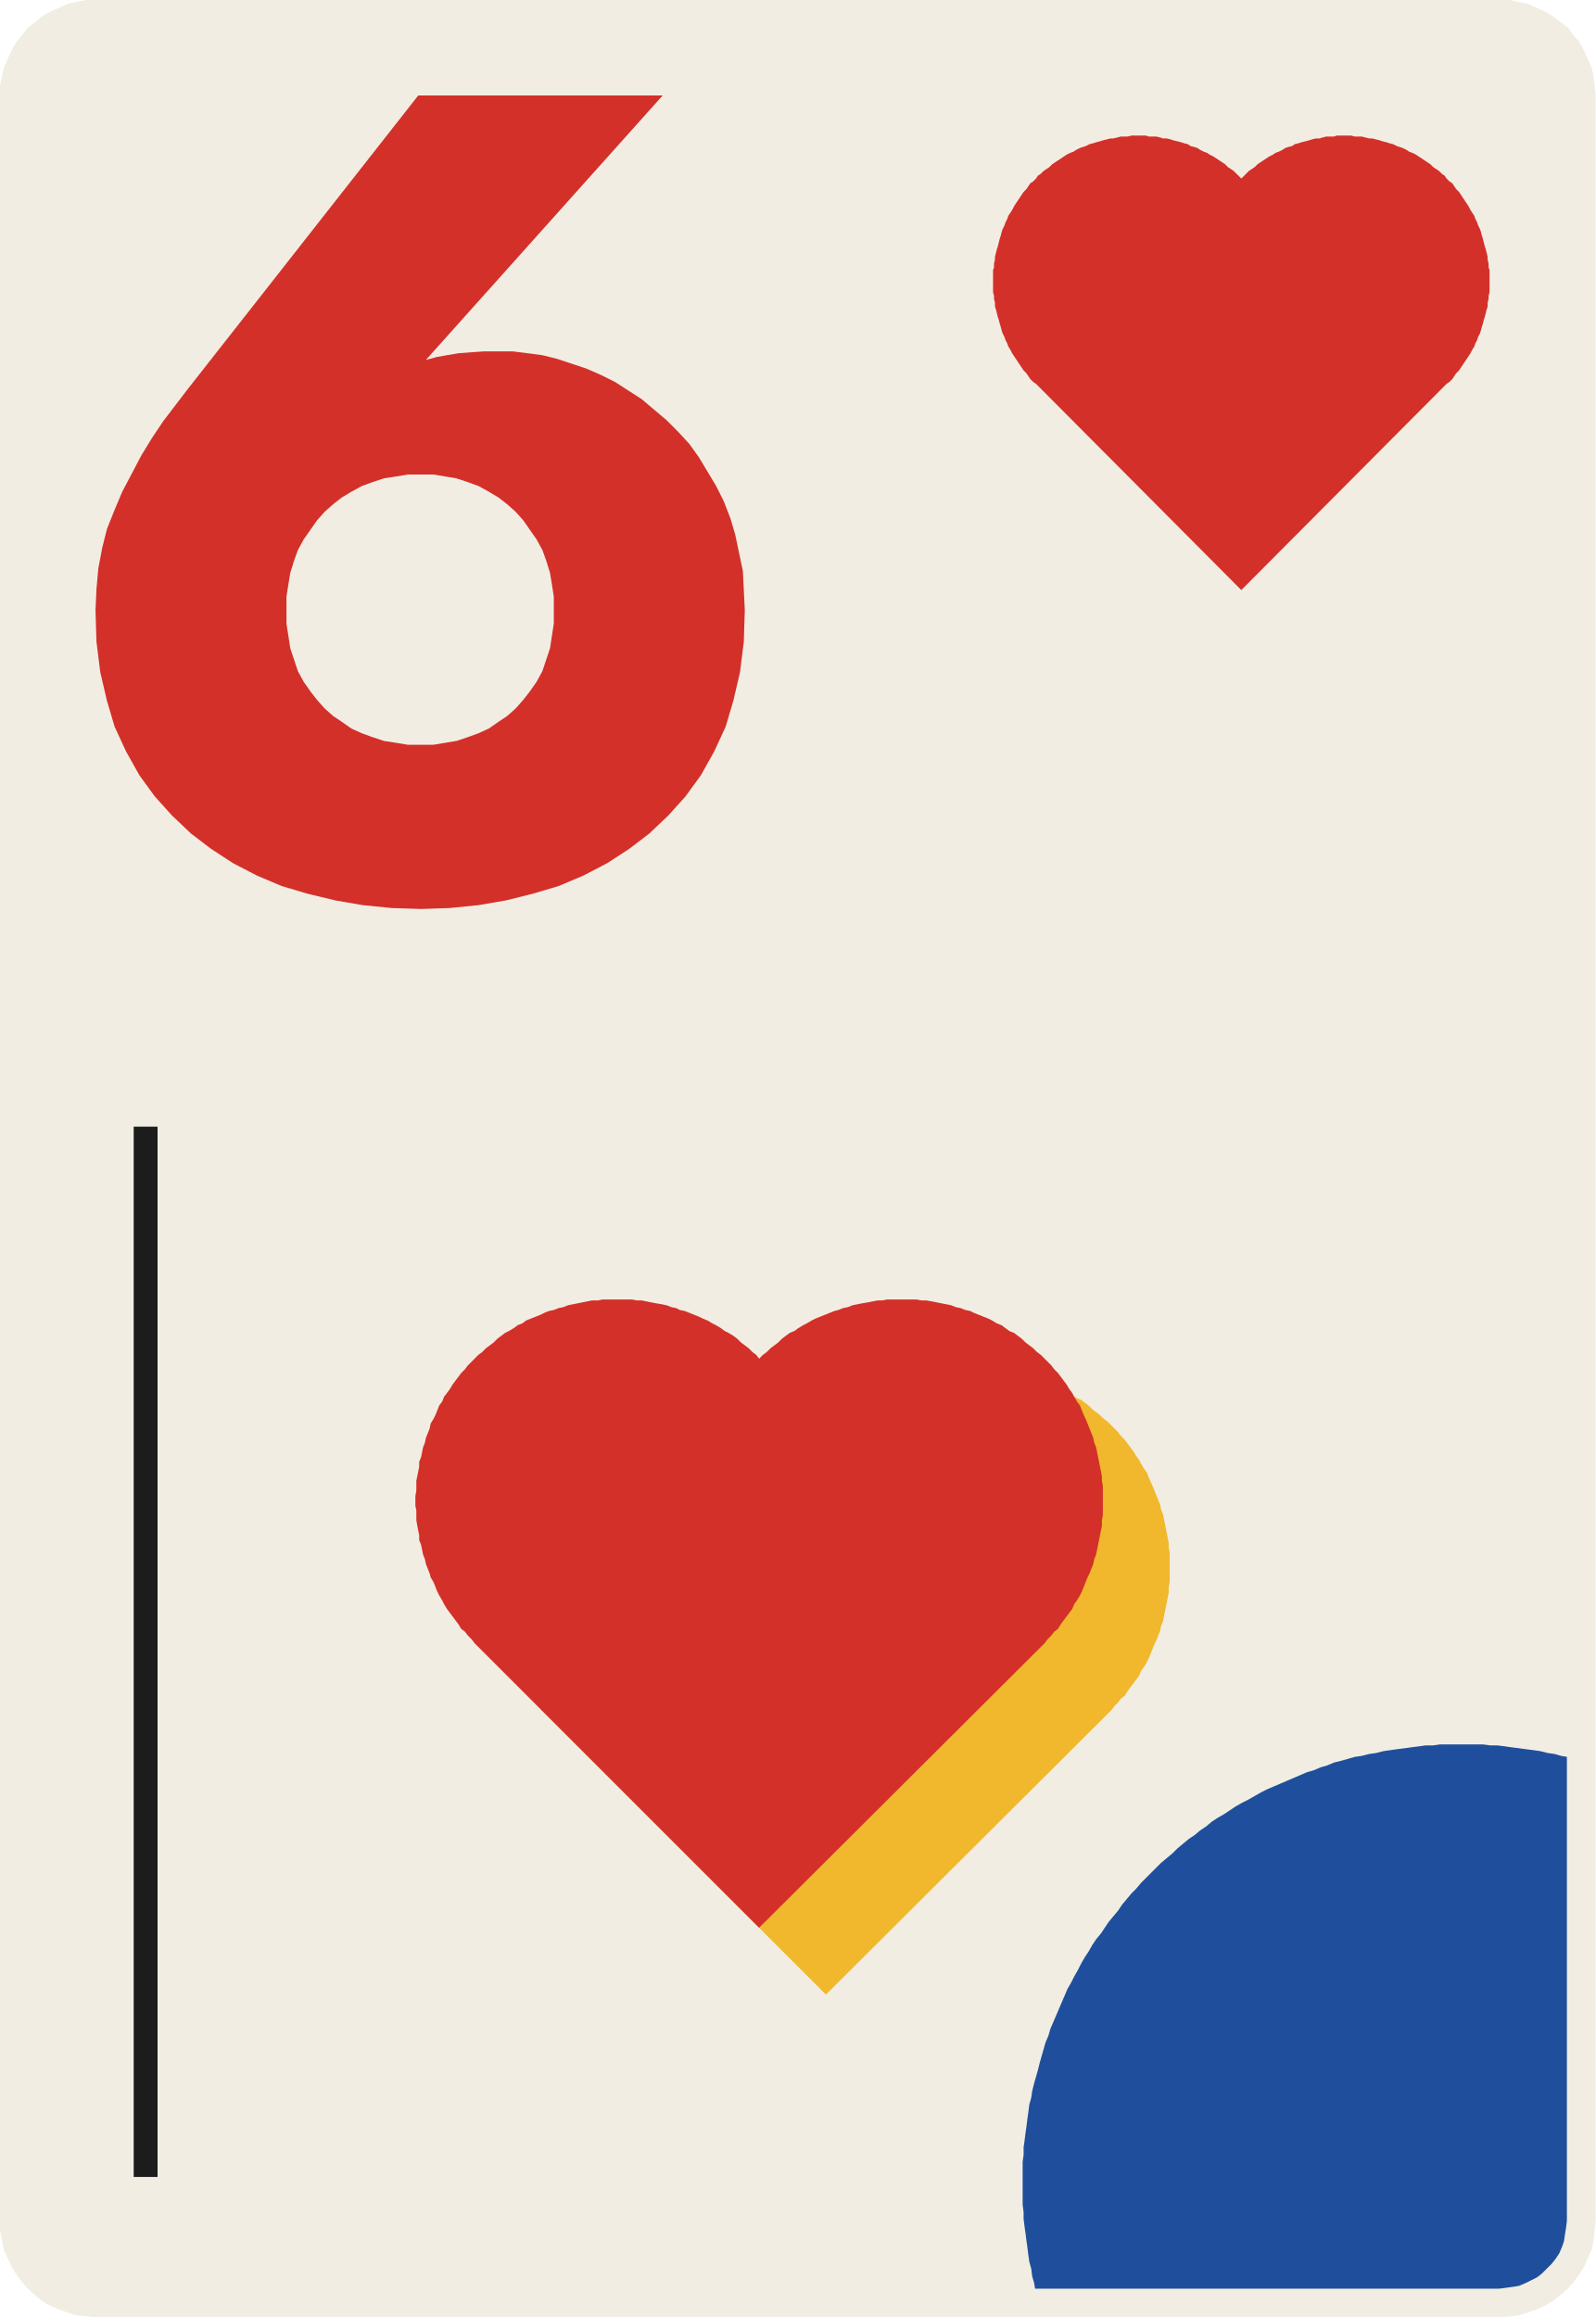
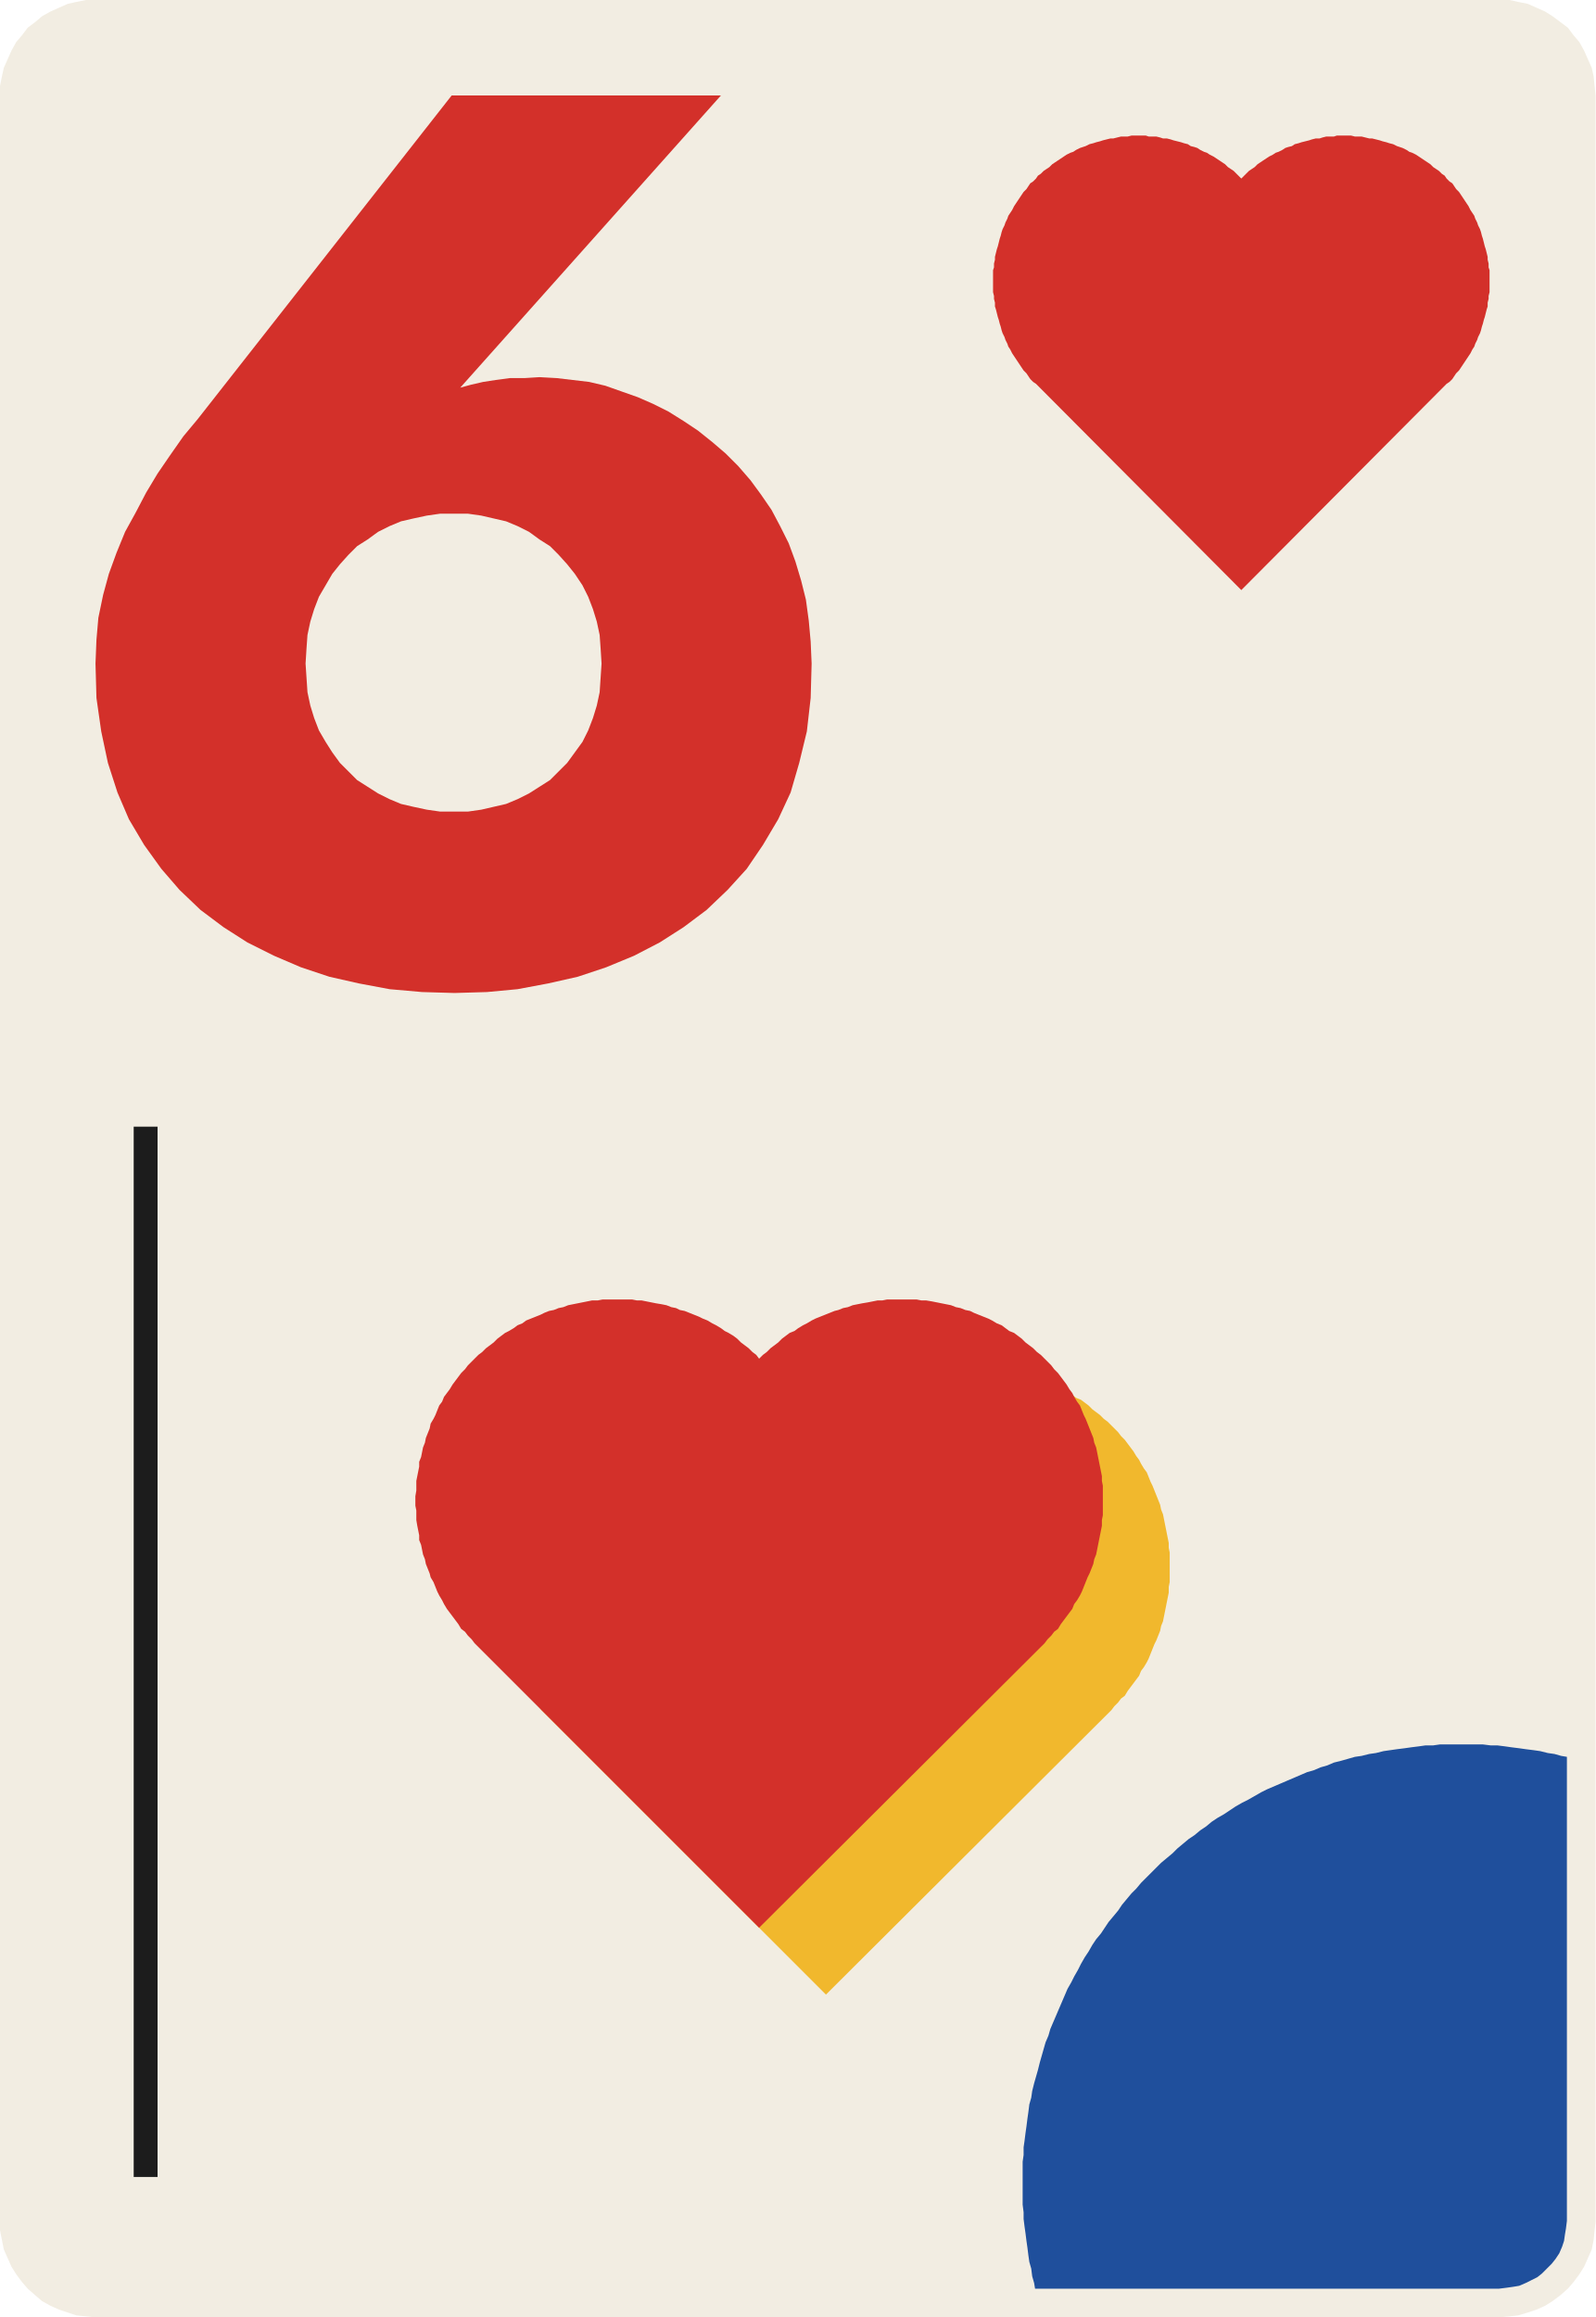
<svg xmlns="http://www.w3.org/2000/svg" width="16pt" height="23.237pt" viewBox="0 0 167.087 242.667">
  <path fill="#f2ede2" fill-rule="evenodd" d="M167.1 10.0 167.0 9.0 166.9 8.0 166.7 7.1 166.3 6.2 165.9 5.3 165.4 4.4 164.8 3.7 164.2 2.9 163.4 2.3 162.6 1.7 161.8 1.2 160.9 0.8 160.0 0.4 159.0 0.2 158.1 0.0 157.1 0.0 10.0 0.0 9.0 0.0 8.0 0.2 7.1 0.4 6.2 0.8 5.3 1.2 4.4 1.7 3.7 2.3 2.9 2.9 2.3 3.7 1.7 4.4 1.2 5.3 0.8 6.2 0.4 7.1 0.2 8.0 0.0 9.0 0.0 10.0 0.0 232.7 0.0 233.6 0.2 234.6 0.4 235.6 0.8 236.5 1.2 237.4 1.7 238.2 2.3 239.0 2.9 239.7 3.7 240.4 4.4 241.0 5.3 241.5 6.2 241.9 7.1 242.2 8.0 242.5 9.0 242.6 10.0 242.7 157.1 242.7 158.1 242.6 159.0 242.5 160.0 242.2 160.9 241.9 161.8 241.5 162.6 241.0 163.4 240.4 164.2 239.7 164.8 239.0 165.4 238.2 165.9 237.4 166.3 236.5 166.7 235.6 166.9 234.6 167.0 233.6 167.1 232.7Z" />
  <path fill="#1f4f9c" fill-rule="evenodd" d="M162.8 183.7 162.1 183.6 161.3 183.4 160.6 183.3 159.8 183.2 159.1 183.1 158.3 183.0 157.6 182.9 156.8 182.8 156.1 182.8 155.3 182.7 154.6 182.7 153.8 182.7 153.1 182.7 152.3 182.7 151.6 182.7 150.8 182.7 150.1 182.8 149.3 182.8 148.6 182.9 147.8 183.0 147.1 183.1 146.3 183.2 145.6 183.3 144.9 183.4 144.1 183.6 143.4 183.7 142.6 183.9 141.9 184.0 141.2 184.2 140.5 184.4 139.7 184.6 139.0 184.9 138.3 185.1 137.6 185.4 136.9 185.6 136.2 185.9 135.5 186.2 134.8 186.5 134.1 186.8 133.4 187.1 132.7 187.4 132.1 187.7 131.4 188.1 130.7 188.5 130.1 188.8 129.4 189.2 128.8 189.6 128.2 190.0 127.5 190.4 126.9 190.8 126.3 191.3 125.7 191.7 125.1 192.2 124.5 192.6 123.9 193.1 123.3 193.6 122.8 194.1 122.2 194.6 121.6 195.1 121.1 195.6 120.6 196.1 120.0 196.7 119.5 197.2 119.0 197.8 118.5 198.3 118.0 198.9 117.5 199.5 117.1 200.1 116.6 200.7 116.1 201.3 115.7 201.9 115.3 202.5 114.8 203.1 114.4 203.7 114.0 204.4 113.6 205.0 113.2 205.7 112.9 206.3 112.5 207.0 112.2 207.6 111.8 208.3 111.5 209.0 111.2 209.7 110.9 210.4 110.6 211.1 110.3 211.8 110.0 212.5 109.8 213.2 109.5 213.9 109.3 214.6 109.1 215.3 108.9 216.0 108.7 216.8 108.5 217.5 108.3 218.2 108.1 219.0 108.0 219.7 107.8 220.4 107.7 221.2 107.6 221.9 107.5 222.7 107.4 223.4 107.3 224.2 107.2 224.9 107.2 225.7 107.1 226.4 107.1 227.2 107.1 227.9 107.1 228.7 107.1 229.4 107.1 230.2 107.1 230.9 107.2 231.7 107.2 232.4 107.3 233.2 107.4 233.9 107.5 234.7 107.6 235.4 107.7 236.2 107.8 236.9 108.0 237.6 108.1 238.4 108.3 239.1 108.4 239.7 157.0 239.7 157.8 239.6 158.5 239.5 159.1 239.4 159.8 239.1 160.4 238.8 161.0 238.5 161.5 238.1 162.0 237.6 162.5 237.1 162.9 236.6 163.3 236.0 163.6 235.3 163.8 234.7 163.9 234.0 164.0 233.4 164.1 232.6 164.1 184.0 163.5 183.9Z" />
  <path fill="#1c1c1c" fill-rule="evenodd" d="M16.5 118.0 16.5 228.0 14.0 228.0 14.0 118.0Z" />
  <path fill="#f1b82d" fill-rule="evenodd" d="M86.5 149.3 86.2 148.9 85.8 148.6 85.4 148.2 85.0 147.9 84.6 147.6 84.2 147.2 83.8 146.9 83.3 146.6 82.9 146.4 82.5 146.1 82.0 145.8 81.6 145.6 81.1 145.3 80.6 145.1 80.2 144.9 79.7 144.7 79.2 144.5 78.7 144.3 78.2 144.2 77.8 144.0 77.3 143.9 76.8 143.7 76.3 143.6 75.7 143.5 75.2 143.4 74.7 143.3 74.2 143.2 73.7 143.2 73.2 143.1 72.7 143.1 72.1 143.1 71.6 143.1 71.1 143.1 70.6 143.1 70.1 143.1 69.6 143.2 69.0 143.2 68.5 143.3 68.0 143.4 67.5 143.5 67.0 143.6 66.5 143.7 66.0 143.9 65.5 144.0 65.0 144.2 64.5 144.3 64.0 144.5 63.6 144.7 63.1 144.9 62.6 145.1 62.1 145.3 61.7 145.6 61.2 145.8 60.8 146.1 60.3 146.4 59.9 146.6 59.5 146.9 59.1 147.2 58.7 147.6 58.3 147.9 57.9 148.2 57.5 148.6 57.1 148.9 56.7 149.3 56.4 149.6 56.0 150.0 55.7 150.4 55.3 150.8 55.0 151.2 54.7 151.6 54.4 152.0 54.1 152.5 53.8 152.9 53.5 153.3 53.3 153.8 53.0 154.2 52.8 154.7 52.6 155.2 52.4 155.6 52.1 156.1 52.0 156.6 51.8 157.1 51.6 157.6 51.5 158.1 51.3 158.6 51.2 159.1 51.1 159.6 50.9 160.1 50.9 160.6 50.8 161.1 50.7 161.6 50.6 162.1 50.6 162.6 50.6 163.1 50.5 163.7 50.5 164.2 50.5 164.7 50.6 165.2 50.6 165.7 50.6 166.2 50.7 166.8 50.8 167.3 50.9 167.8 50.9 168.3 51.1 168.8 51.2 169.3 51.3 169.8 51.5 170.3 51.6 170.8 51.8 171.3 52.0 171.8 52.1 172.2 52.4 172.7 52.6 173.2 52.8 173.7 53.0 174.1 53.3 174.6 53.5 175.0 53.8 175.5 54.1 175.9 54.4 176.3 54.7 176.7 55.0 177.1 55.3 177.6 55.7 177.9 56.0 178.3 56.4 178.7 56.7 179.1 56.7 179.1 56.7 179.1 86.5 208.9 116.4 179.1 116.4 179.1 116.4 179.1 116.7 178.7 117.1 178.3 117.4 177.9 117.8 177.6 118.1 177.1 118.4 176.7 118.7 176.3 119.0 175.9 119.3 175.5 119.5 175.0 119.8 174.6 120.1 174.1 120.3 173.7 120.5 173.2 120.7 172.7 120.9 172.2 121.1 171.8 121.3 171.3 121.5 170.8 121.6 170.3 121.8 169.8 121.9 169.3 122.0 168.8 122.1 168.3 122.2 167.8 122.3 167.3 122.4 166.8 122.4 166.2 122.5 165.7 122.5 165.2 122.5 164.7 122.5 164.2 122.5 163.7 122.5 163.1 122.5 162.6 122.4 162.1 122.4 161.6 122.3 161.1 122.2 160.6 122.1 160.1 122.0 159.6 121.9 159.1 121.8 158.6 121.6 158.1 121.5 157.6 121.3 157.1 121.1 156.6 120.9 156.1 120.7 155.6 120.5 155.2 120.3 154.7 120.1 154.2 119.8 153.8 119.5 153.3 119.3 152.9 119.0 152.5 118.7 152.0 118.4 151.6 118.1 151.2 117.8 150.8 117.4 150.4 117.1 150.0 116.7 149.6 116.4 149.3 116.0 148.9 115.6 148.6 115.2 148.2 114.8 147.9 114.4 147.6 114.0 147.2 113.6 146.9 113.2 146.6 112.7 146.4 112.3 146.1 111.9 145.8 111.4 145.6 110.9 145.3 110.5 145.1 110.0 144.9 109.5 144.7 109.0 144.5 108.6 144.3 108.1 144.2 107.6 144.0 107.1 143.9 106.6 143.7 106.1 143.6 105.6 143.5 105.1 143.4 104.6 143.3 104.0 143.2 103.5 143.2 103.0 143.1 102.5 143.1 102.0 143.1 101.5 143.1 100.9 143.1 100.4 143.1 99.9 143.1 99.4 143.2 98.9 143.2 98.4 143.3 97.9 143.4 97.3 143.5 96.8 143.6 96.3 143.7 95.8 143.9 95.3 144.0 94.8 144.2 94.4 144.3 93.9 144.5 93.4 144.7 92.9 144.9 92.4 145.1 92.0 145.3 91.5 145.6 91.1 145.8 90.6 146.1 90.2 146.4 89.7 146.6 89.3 146.9 88.9 147.2 88.5 147.6 88.1 147.9 87.7 148.2 87.3 148.6 86.9 148.9 86.5 149.3 86.5 149.3 86.5 149.3 86.5 149.3Z" />
  <path fill="#d3302a" fill-rule="evenodd" d="M79.5 142.3 79.2 141.9 78.8 141.6 78.4 141.2 78.0 140.9 77.6 140.6 77.2 140.2 76.8 139.9 76.3 139.6 75.9 139.4 75.5 139.1 75.0 138.8 74.6 138.6 74.1 138.3 73.6 138.1 73.2 137.9 72.7 137.7 72.2 137.5 71.7 137.3 71.2 137.2 70.8 137.0 70.3 136.9 69.8 136.7 69.3 136.6 68.7 136.5 68.2 136.4 67.7 136.3 67.2 136.2 66.7 136.2 66.2 136.1 65.7 136.1 65.1 136.1 64.6 136.1 64.1 136.1 63.6 136.1 63.1 136.1 62.6 136.2 62.0 136.2 61.5 136.3 61.0 136.4 60.5 136.5 60.0 136.6 59.5 136.7 59.0 136.9 58.5 137.0 58.0 137.2 57.5 137.3 57.0 137.5 56.6 137.7 56.1 137.9 55.6 138.1 55.1 138.3 54.7 138.6 54.2 138.8 53.8 139.1 53.3 139.4 52.9 139.6 52.5 139.9 52.1 140.2 51.7 140.6 51.3 140.9 50.9 141.2 50.5 141.6 50.1 141.9 49.7 142.3 49.4 142.6 49.0 143.0 48.7 143.4 48.3 143.8 48.0 144.2 47.7 144.6 47.4 145.0 47.1 145.5 46.8 145.9 46.5 146.3 46.3 146.8 46.0 147.2 45.8 147.7 45.6 148.2 45.4 148.6 45.1 149.1 45.0 149.6 44.8 150.1 44.6 150.6 44.5 151.1 44.3 151.6 44.2 152.1 44.1 152.6 43.9 153.1 43.9 153.6 43.8 154.1 43.7 154.6 43.6 155.1 43.6 155.6 43.6 156.1 43.5 156.7 43.5 157.2 43.5 157.7 43.6 158.2 43.6 158.7 43.6 159.2 43.7 159.8 43.8 160.3 43.9 160.8 43.9 161.3 44.1 161.8 44.2 162.3 44.3 162.8 44.5 163.3 44.6 163.8 44.8 164.3 45.0 164.8 45.1 165.2 45.4 165.7 45.6 166.2 45.8 166.7 46.0 167.1 46.3 167.6 46.5 168.0 46.8 168.5 47.1 168.9 47.4 169.3 47.7 169.7 48.0 170.1 48.3 170.6 48.7 170.9 49.0 171.3 49.4 171.7 49.7 172.1 49.7 172.1 49.7 172.1 79.5 201.9 109.4 172.1 109.4 172.1 109.4 172.1 109.7 171.7 110.1 171.3 110.4 170.9 110.8 170.6 111.1 170.1 111.4 169.7 111.7 169.3 112.0 168.9 112.3 168.5 112.5 168.0 112.8 167.6 113.1 167.1 113.3 166.7 113.5 166.2 113.7 165.7 113.9 165.2 114.1 164.8 114.3 164.3 114.5 163.8 114.6 163.3 114.8 162.8 114.9 162.3 115.0 161.8 115.1 161.3 115.2 160.8 115.3 160.3 115.4 159.8 115.4 159.2 115.5 158.7 115.5 158.2 115.5 157.7 115.5 157.2 115.5 156.7 115.5 156.1 115.5 155.6 115.4 155.1 115.4 154.6 115.3 154.1 115.2 153.6 115.1 153.1 115.0 152.6 114.9 152.1 114.8 151.6 114.6 151.1 114.5 150.6 114.3 150.1 114.1 149.6 113.9 149.1 113.7 148.6 113.5 148.2 113.3 147.7 113.1 147.2 112.8 146.8 112.5 146.3 112.3 145.9 112.0 145.5 111.7 145.0 111.4 144.6 111.1 144.2 110.8 143.8 110.4 143.4 110.1 143.0 109.7 142.6 109.4 142.3 109.0 141.9 108.6 141.6 108.2 141.2 107.8 140.9 107.4 140.6 107.0 140.2 106.6 139.9 106.2 139.6 105.7 139.4 105.3 139.1 104.9 138.8 104.4 138.6 103.9 138.3 103.5 138.1 103.0 137.9 102.5 137.7 102.0 137.5 101.6 137.3 101.1 137.2 100.6 137.0 100.1 136.9 99.6 136.7 99.1 136.6 98.6 136.5 98.1 136.4 97.6 136.3 97.0 136.2 96.5 136.2 96.0 136.1 95.5 136.1 95.0 136.1 94.5 136.1 93.9 136.1 93.4 136.1 92.9 136.1 92.4 136.2 91.9 136.2 91.4 136.3 90.9 136.4 90.3 136.5 89.8 136.6 89.3 136.7 88.8 136.9 88.3 137.0 87.8 137.2 87.4 137.3 86.9 137.5 86.4 137.7 85.9 137.9 85.4 138.1 85.0 138.3 84.5 138.6 84.1 138.8 83.6 139.1 83.2 139.4 82.7 139.6 82.3 139.9 81.9 140.2 81.5 140.6 81.1 140.9 80.7 141.2 80.3 141.6 79.9 141.9 79.5 142.3 79.5 142.3 79.5 142.3 79.5 142.3Z" />
-   <path fill="#d3302a" fill-rule="evenodd" d="M19.7 40.7 18.4 42.4 17.1 44.1 15.9 45.9 14.8 47.7 13.8 49.6 12.8 51.5 12.0 53.4 11.2 55.4 10.7 57.4 10.3 59.5 10.1 61.7 10.0 63.9 10.1 67.2 10.5 70.4 11.2 73.4 12.0 76.1 13.2 78.7 14.6 81.2 16.2 83.4 18.0 85.4 20.0 87.3 22.1 88.9 24.4 90.4 26.9 91.7 29.5 92.8 32.2 93.6 35.1 94.3 38.0 94.8 41.0 95.1 44.1 95.2 47.1 95.1 50.1 94.8 53.0 94.3 55.8 93.6 58.5 92.8 61.1 91.7 63.6 90.4 65.9 88.9 68.0 87.3 70.0 85.4 71.8 83.4 73.4 81.2 74.8 78.7 76.0 76.1 76.8 73.4 77.5 70.4 77.9 67.2 78.0 63.9 77.9 61.8 77.8 59.8 77.4 57.9 77.0 56.0 76.5 54.3 75.8 52.5 75.0 50.9 74.1 49.4 73.2 47.9 72.2 46.5 71.0 45.2 69.8 44.0 68.5 42.9 67.2 41.8 65.8 40.9 64.4 40.0 63.0 39.3 61.4 38.6 59.9 38.1 58.4 37.6 56.8 37.2 55.3 37.0 53.7 36.8 52.2 36.8 50.7 36.8 49.3 36.9 48.0 37.0 46.8 37.2 45.7 37.4 44.6 37.7 69.4 10.0 43.8 10.0ZM30.0 62.5 30.2 61.2 30.4 60.0 30.8 58.7 31.2 57.6 31.8 56.5 32.5 55.5 33.2 54.5 34.0 53.6 34.9 52.8 35.8 52.1 36.8 51.5 37.9 50.9 39.0 50.5 40.2 50.1 41.5 49.9 42.7 49.7 44.1 49.7 45.4 49.7 46.6 49.9 47.8 50.1 49.0 50.5 50.1 50.9 51.2 51.5 52.2 52.1 53.1 52.8 54.0 53.6 54.8 54.5 55.5 55.5 56.2 56.5 56.8 57.6 57.2 58.7 57.6 60.0 57.8 61.2 58.0 62.5 58.0 63.9 58.0 65.3 57.8 66.6 57.6 67.9 57.2 69.1 56.8 70.3 56.2 71.4 55.5 72.4 54.8 73.3 54.0 74.2 53.1 75.0 52.2 75.6 51.2 76.3 50.1 76.8 49.0 77.2 47.8 77.6 46.6 77.8 45.4 78.0 44.1 78.0 42.7 78.0 41.5 77.8 40.2 77.6 39.0 77.2 37.9 76.8 36.8 76.3 35.8 75.6 34.9 75.0 34.0 74.2 33.2 73.3 32.5 72.4 31.8 71.4 31.2 70.3 30.8 69.1 30.4 67.9 30.2 66.6 30.0 65.3 30.0 63.9Z" />
+   <path fill="#d3302a" fill-rule="evenodd" d="M20.7 43.9 19.2 45.7 17.8 47.7 16.5 49.6 15.3 51.6 14.2 53.7 13.1 55.7 12.2 57.9 11.4 60.1 10.8 62.3 10.3 64.7 10.1 67.0 10.0 69.5 10.1 73.1 10.6 76.6 11.3 79.9 12.3 83.0 13.5 85.8 15.1 88.5 16.9 91.0 18.8 93.2 21.0 95.3 23.4 97.1 25.9 98.7 28.7 100.1 31.5 101.3 34.5 102.3 37.6 103.0 40.8 103.6 44.2 103.9 47.6 104.0 51.0 103.9 54.2 103.6 57.4 103.0 60.5 102.3 63.5 101.3 66.4 100.1 69.1 98.7 71.6 97.1 74.0 95.3 76.2 93.2 78.2 91.0 79.9 88.5 81.5 85.8 82.8 83.0 83.7 79.9 84.5 76.6 84.9 73.1 85.0 69.5 84.9 67.2 84.7 65.0 84.4 62.8 83.9 60.8 83.3 58.8 82.6 56.9 81.7 55.1 80.8 53.4 79.7 51.8 78.6 50.3 77.3 48.8 76.0 47.5 74.6 46.3 73.1 45.1 71.6 44.1 70.0 43.1 68.4 42.3 66.8 41.6 65.1 41.0 63.4 40.4 61.7 40.0 60.0 39.8 58.3 39.6 56.5 39.5 54.9 39.6 53.4 39.6 51.9 39.8 50.6 40.0 49.3 40.3 48.2 40.6 75.5 10.0 47.3 10.0ZM32.1 67.9 32.2 66.5 32.5 65.1 32.9 63.8 33.4 62.5 34.1 61.3 34.8 60.1 35.6 59.1 36.5 58.1 37.4 57.2 38.5 56.5 39.6 55.7 40.8 55.1 42.0 54.6 43.3 54.3 44.7 54.0 46.1 53.8 47.6 53.8 49.0 53.8 50.4 54.0 51.7 54.3 53.0 54.6 54.2 55.1 55.4 55.7 56.5 56.5 57.6 57.2 58.5 58.1 59.4 59.1 60.2 60.1 61.0 61.3 61.6 62.5 62.1 63.8 62.5 65.1 62.8 66.5 62.9 67.9 63.0 69.5 62.9 71.0 62.8 72.5 62.5 73.9 62.1 75.2 61.6 76.5 61.0 77.7 60.2 78.8 59.4 79.9 58.5 80.8 57.6 81.7 56.5 82.4 55.4 83.1 54.2 83.7 53.0 84.2 51.7 84.5 50.4 84.8 49.0 85.0 47.6 85.0 46.1 85.0 44.7 84.8 43.3 84.5 42.0 84.2 40.8 83.7 39.6 83.1 38.5 82.4 37.4 81.7 36.5 80.8 35.6 79.9 34.8 78.8 34.1 77.7 33.4 76.5 32.9 75.2 32.5 73.9 32.2 72.5 32.1 71.0 32.0 69.5Z" />
  <path fill="#d3302a" fill-rule="evenodd" d="M130.0 18.7 129.7 18.4 129.5 18.2 129.2 17.9 128.9 17.7 128.6 17.5 128.3 17.2 128.0 17.0 127.7 16.8 127.4 16.6 127.1 16.4 126.7 16.2 126.4 16.0 126.1 15.9 125.7 15.7 125.4 15.5 125.1 15.4 124.7 15.3 124.4 15.1 124.0 15.0 123.7 14.9 123.3 14.8 122.9 14.7 122.6 14.6 122.2 14.5 121.8 14.5 121.5 14.4 121.1 14.3 120.7 14.3 120.3 14.3 120.0 14.2 119.6 14.2 119.2 14.2 118.9 14.2 118.5 14.2 118.1 14.3 117.7 14.3 117.4 14.3 117.0 14.4 116.6 14.5 116.3 14.5 115.9 14.6 115.5 14.7 115.2 14.8 114.8 14.9 114.5 15.0 114.1 15.1 113.7 15.3 113.4 15.4 113.1 15.5 112.7 15.7 112.4 15.9 112.1 16.0 111.7 16.2 111.4 16.4 111.1 16.6 110.8 16.8 110.5 17.0 110.2 17.2 109.9 17.5 109.6 17.7 109.3 17.9 109.0 18.2 108.7 18.4 108.5 18.7 108.2 19.0 107.9 19.2 107.7 19.5 107.5 19.8 107.2 20.1 107.0 20.4 106.8 20.7 106.6 21.0 106.4 21.3 106.2 21.6 106.0 22.0 105.8 22.3 105.6 22.6 105.5 22.9 105.3 23.3 105.2 23.6 105.0 24.0 104.9 24.3 104.8 24.7 104.7 25.0 104.6 25.4 104.5 25.8 104.4 26.1 104.3 26.5 104.2 26.9 104.2 27.2 104.1 27.6 104.1 28.0 104.0 28.3 104.0 28.7 104.0 29.1 104.0 29.5 104.0 29.8 104.0 30.2 104.0 30.6 104.1 31.0 104.1 31.3 104.2 31.7 104.2 32.1 104.3 32.4 104.4 32.8 104.5 33.2 104.6 33.5 104.7 33.9 104.8 34.2 104.9 34.6 105.0 34.9 105.2 35.3 105.3 35.6 105.5 36.0 105.6 36.3 105.8 36.6 106.0 37.0 106.2 37.3 106.4 37.6 106.6 37.9 106.8 38.2 107.0 38.5 107.2 38.8 107.5 39.1 107.7 39.4 107.9 39.7 108.2 40.0 108.5 40.2 108.5 40.2 108.5 40.2 130.0 61.8 151.5 40.2 151.5 40.2 151.5 40.2 151.8 40.0 152.1 39.7 152.3 39.4 152.5 39.1 152.8 38.8 153.0 38.5 153.2 38.2 153.4 37.9 153.6 37.6 153.8 37.3 154.0 37.0 154.2 36.6 154.4 36.3 154.5 36.0 154.7 35.6 154.8 35.3 155.0 34.9 155.1 34.6 155.2 34.2 155.3 33.9 155.4 33.5 155.5 33.2 155.6 32.8 155.7 32.4 155.8 32.1 155.8 31.7 155.9 31.3 155.9 31.0 156.0 30.6 156.0 30.2 156.0 29.8 156.0 29.5 156.0 29.1 156.0 28.7 156.0 28.3 155.9 28.0 155.9 27.6 155.8 27.2 155.8 26.9 155.7 26.5 155.6 26.1 155.5 25.8 155.4 25.4 155.3 25.0 155.2 24.7 155.1 24.3 155.0 24.0 154.8 23.6 154.7 23.3 154.5 22.9 154.4 22.6 154.2 22.3 154.0 22.0 153.8 21.6 153.6 21.3 153.4 21.0 153.2 20.7 153.0 20.4 152.8 20.1 152.5 19.8 152.3 19.5 152.1 19.2 151.8 19.0 151.5 18.7 151.3 18.4 151.0 18.2 150.7 17.9 150.4 17.7 150.1 17.5 149.8 17.2 149.5 17.0 149.2 16.8 148.9 16.6 148.6 16.4 148.3 16.2 147.9 16.0 147.6 15.9 147.3 15.7 146.9 15.5 146.6 15.4 146.3 15.3 145.9 15.1 145.5 15.0 145.2 14.9 144.8 14.8 144.5 14.7 144.1 14.6 143.7 14.5 143.4 14.5 143.0 14.4 142.6 14.3 142.3 14.3 141.9 14.3 141.5 14.2 141.1 14.2 140.8 14.2 140.4 14.2 140.0 14.2 139.7 14.3 139.3 14.3 138.9 14.3 138.5 14.4 138.2 14.5 137.8 14.5 137.4 14.6 137.1 14.7 136.7 14.8 136.3 14.9 136.0 15.0 135.6 15.1 135.3 15.3 134.9 15.4 134.6 15.5 134.3 15.7 133.9 15.9 133.6 16.0 133.3 16.2 132.9 16.4 132.6 16.6 132.3 16.8 132.0 17.0 131.7 17.2 131.4 17.5 131.1 17.7 130.8 17.9 130.5 18.2 130.3 18.4 130.0 18.7 130.0 18.7 130.0 18.7 130.0 18.7Z" />
</svg>
